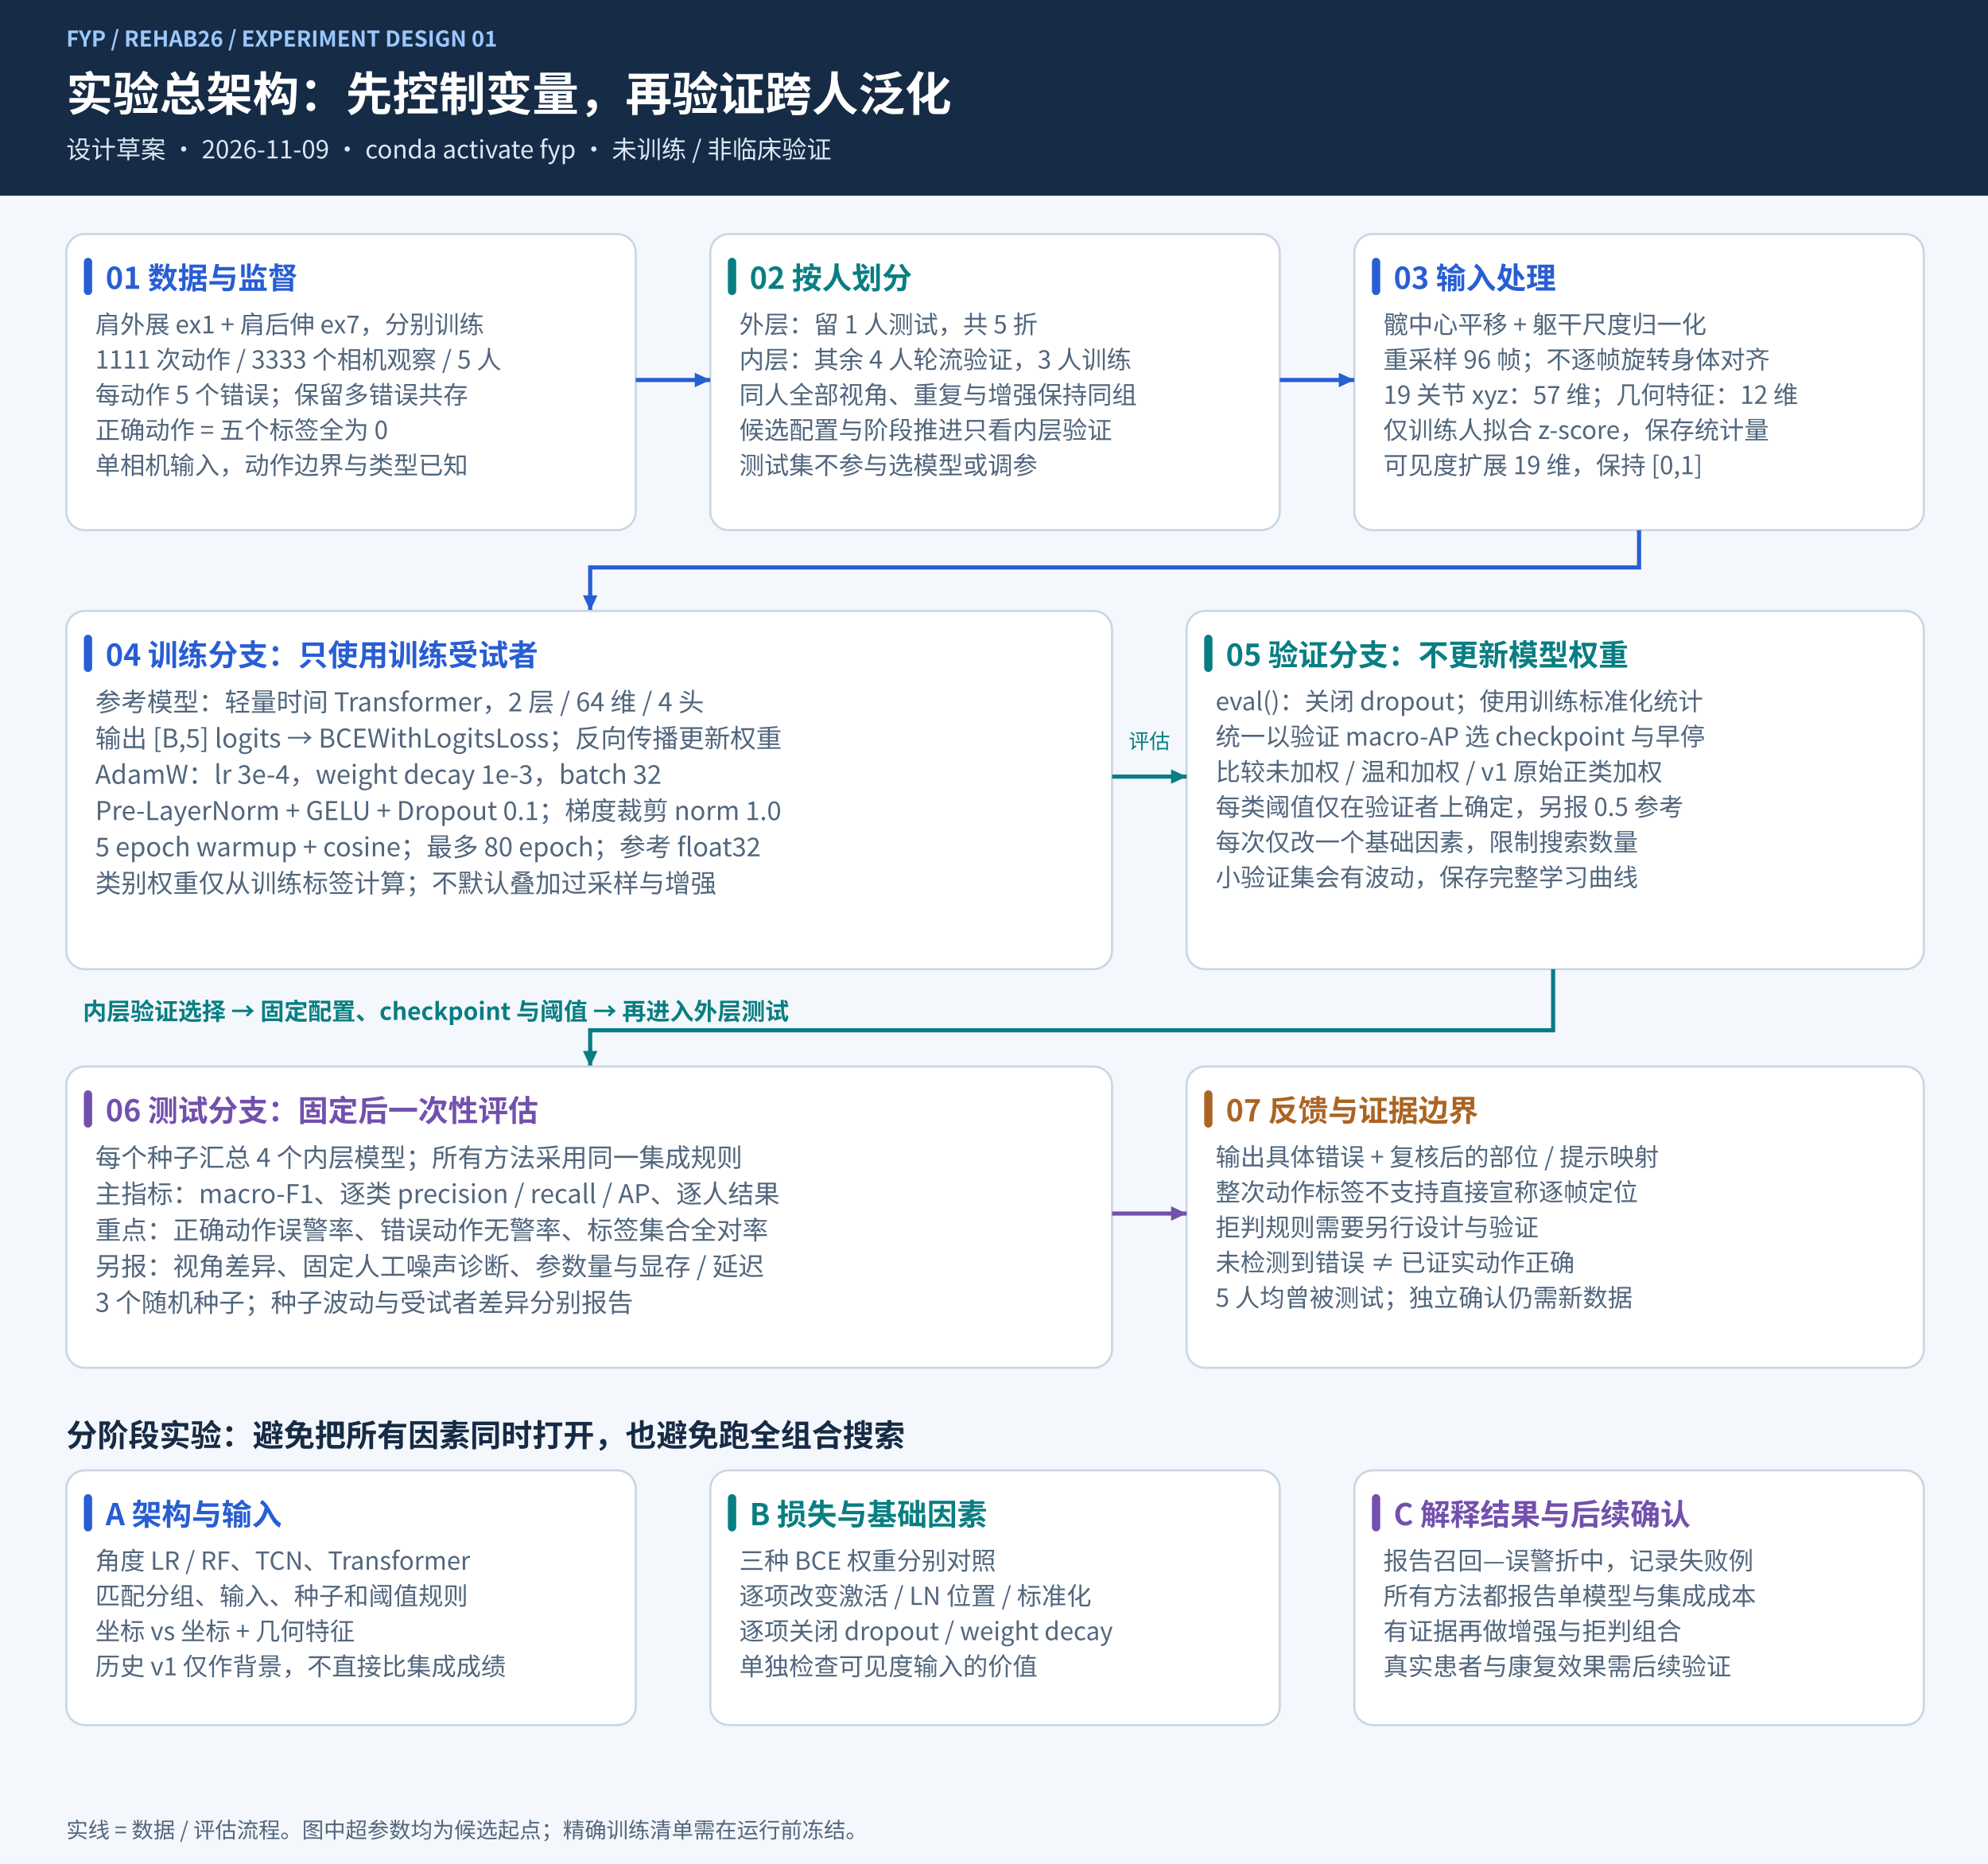
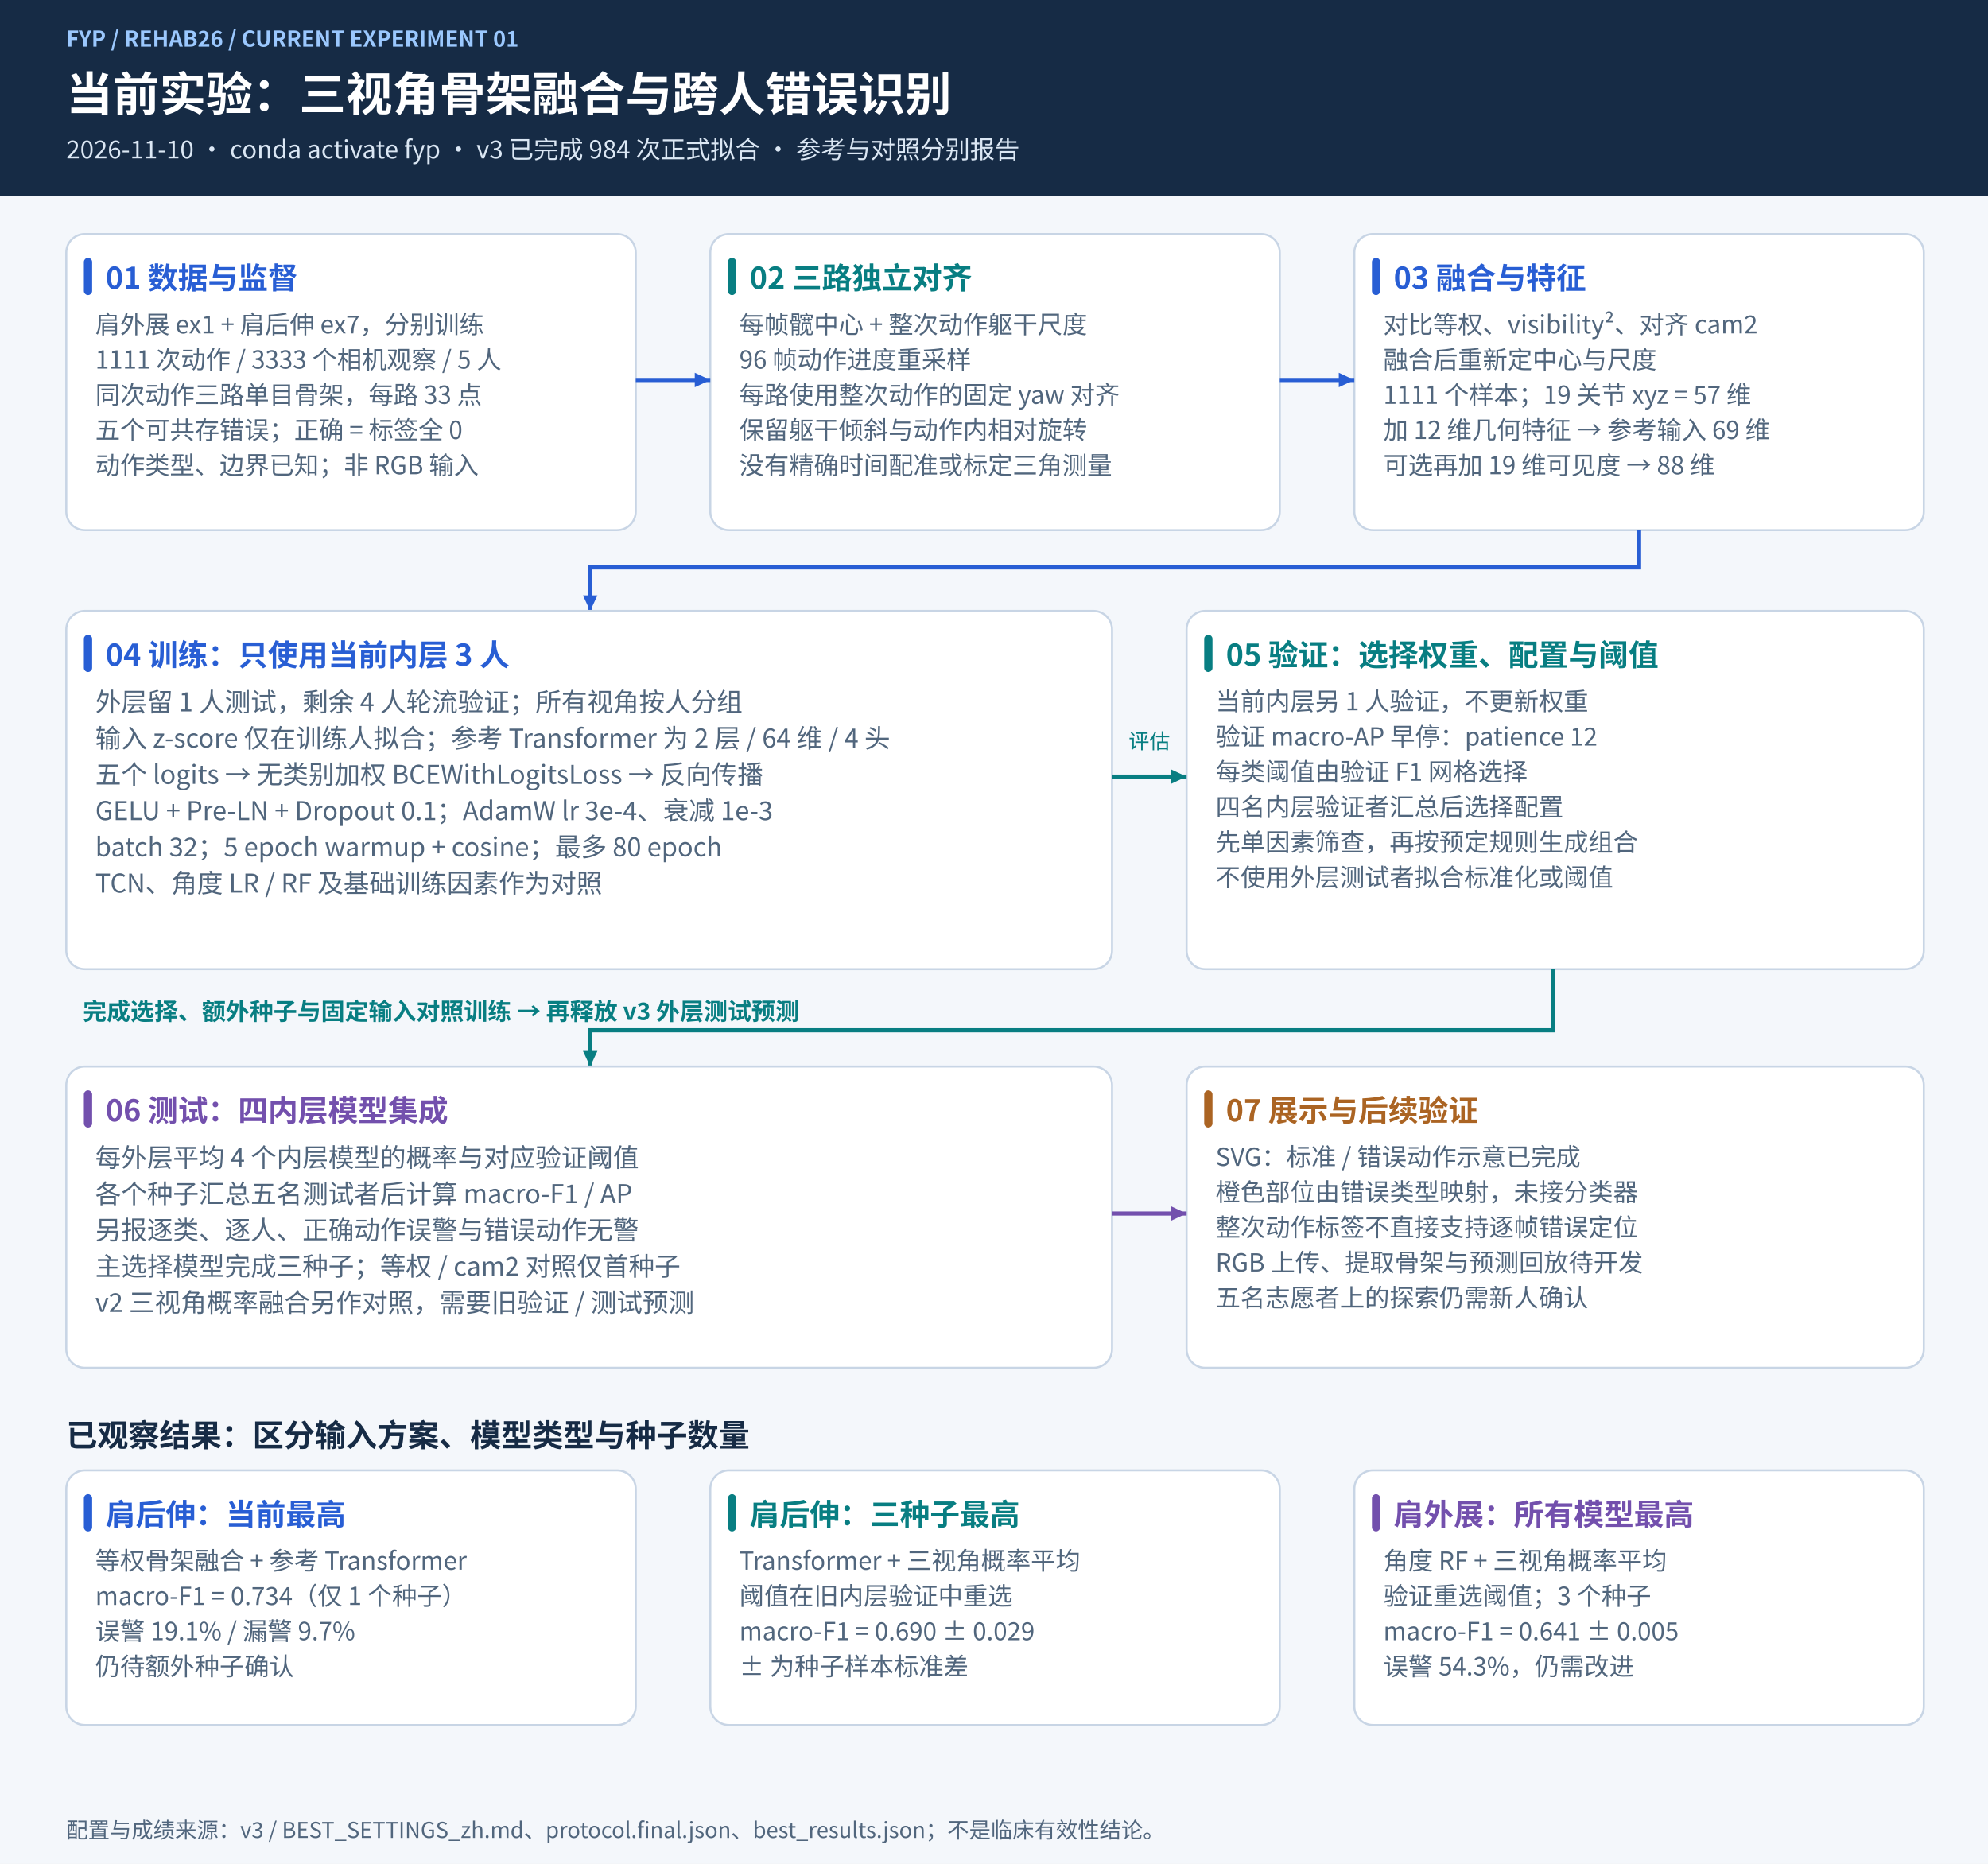
<svg xmlns="http://www.w3.org/2000/svg" width="1920" height="1800" viewBox="0 0 1920 1800">
  <rect width="1920" height="1800" fill="#F4F7FB" />
  <rect x="0" y="0" width="1920" height="188" rx="0" fill="#162B45" stroke="#162B45" stroke-width="2" />
-   <text x="64" y="45" fill="#9BC8FE" font-size="21" font-weight="700" font-family="Microsoft YaHei, Noto Sans CJK SC, sans-serif">FYP / REHAB26 / EXPERIMENT DESIGN 01</text>
-   <text x="64" y="107" fill="#FFFFFF" font-size="45" font-weight="700" font-family="Microsoft YaHei, Noto Sans CJK SC, sans-serif">实验总架构：先控制变量，再验证跨人泛化</text>
-   <text x="64" y="153" fill="#DBE7F4" font-size="24" font-weight="400" font-family="Microsoft YaHei, Noto Sans CJK SC, sans-serif">设计草案 · 2026-11-09 · conda activate fyp · 未训练 / 非临床验证</text>
+   <text x="64" y="45" fill="#9BC8FE" font-size="21" font-weight="700" font-family="Microsoft YaHei, Noto Sans CJK SC, sans-serif">FYP / REHAB26 / CURRENT EXPERIMENT 01</text>
+   <text x="64" y="107" fill="#FFFFFF" font-size="45" font-weight="700" font-family="Microsoft YaHei, Noto Sans CJK SC, sans-serif">当前实验：三视角骨架融合与跨人错误识别</text>
+   <text x="64" y="153" fill="#DBE7F4" font-size="24" font-weight="400" font-family="Microsoft YaHei, Noto Sans CJK SC, sans-serif">2026-11-10 · conda activate fyp · v3 已完成 984 次正式拟合 · 参考与对照分别报告</text>
  <rect x="64" y="226" width="550" height="286" rx="18" fill="#FFFFFF" stroke="#C8D5E5" stroke-width="2" />
  <rect x="82" y="250" width="6" height="34" rx="3" fill="#285ED4" stroke="#285ED4" stroke-width="2" />
  <text x="102" y="279" fill="#285ED4" font-size="29" font-weight="700" font-family="Microsoft YaHei, Noto Sans CJK SC, sans-serif">01  数据与监督</text>
  <text x="92" y="322" fill="#51667D" font-size="24" font-weight="400" font-family="Microsoft YaHei, Noto Sans CJK SC, sans-serif">肩外展 ex1 + 肩后伸 ex7，分别训练</text>
  <text x="92" y="356" fill="#51667D" font-size="24" font-weight="400" font-family="Microsoft YaHei, Noto Sans CJK SC, sans-serif">1111 次动作 / 3333 个相机观察 / 5 人</text>
-   <text x="92" y="390" fill="#51667D" font-size="24" font-weight="400" font-family="Microsoft YaHei, Noto Sans CJK SC, sans-serif">每动作 5 个错误；保留多错误共存</text>
-   <text x="92" y="424" fill="#51667D" font-size="24" font-weight="400" font-family="Microsoft YaHei, Noto Sans CJK SC, sans-serif">正确动作 = 五个标签全为 0</text>
-   <text x="92" y="458" fill="#51667D" font-size="24" font-weight="400" font-family="Microsoft YaHei, Noto Sans CJK SC, sans-serif">单相机输入，动作边界与类型已知</text>
+   <text x="92" y="390" fill="#51667D" font-size="24" font-weight="400" font-family="Microsoft YaHei, Noto Sans CJK SC, sans-serif">同次动作三路单目骨架，每路 33 点</text>
+   <text x="92" y="424" fill="#51667D" font-size="24" font-weight="400" font-family="Microsoft YaHei, Noto Sans CJK SC, sans-serif">五个可共存错误；正确 = 标签全 0</text>
+   <text x="92" y="458" fill="#51667D" font-size="24" font-weight="400" font-family="Microsoft YaHei, Noto Sans CJK SC, sans-serif">动作类型、边界已知；非 RGB 输入</text>
  <rect x="686" y="226" width="550" height="286" rx="18" fill="#FFFFFF" stroke="#C8D5E5" stroke-width="2" />
  <rect x="704" y="250" width="6" height="34" rx="3" fill="#087E82" stroke="#087E82" stroke-width="2" />
-   <text x="724" y="279" fill="#087E82" font-size="29" font-weight="700" font-family="Microsoft YaHei, Noto Sans CJK SC, sans-serif">02  按人划分</text>
-   <text x="714" y="322" fill="#51667D" font-size="24" font-weight="400" font-family="Microsoft YaHei, Noto Sans CJK SC, sans-serif">外层：留 1 人测试，共 5 折</text>
-   <text x="714" y="356" fill="#51667D" font-size="24" font-weight="400" font-family="Microsoft YaHei, Noto Sans CJK SC, sans-serif">内层：其余 4 人轮流验证，3 人训练</text>
-   <text x="714" y="390" fill="#51667D" font-size="24" font-weight="400" font-family="Microsoft YaHei, Noto Sans CJK SC, sans-serif">同人全部视角、重复与增强保持同组</text>
-   <text x="714" y="424" fill="#51667D" font-size="24" font-weight="400" font-family="Microsoft YaHei, Noto Sans CJK SC, sans-serif">候选配置与阶段推进只看内层验证</text>
-   <text x="714" y="458" fill="#51667D" font-size="24" font-weight="400" font-family="Microsoft YaHei, Noto Sans CJK SC, sans-serif">测试集不参与选模型或调参</text>
+   <text x="724" y="279" fill="#087E82" font-size="29" font-weight="700" font-family="Microsoft YaHei, Noto Sans CJK SC, sans-serif">02  三路独立对齐</text>
+   <text x="714" y="322" fill="#51667D" font-size="24" font-weight="400" font-family="Microsoft YaHei, Noto Sans CJK SC, sans-serif">每帧髋中心 + 整次动作躯干尺度</text>
+   <text x="714" y="356" fill="#51667D" font-size="24" font-weight="400" font-family="Microsoft YaHei, Noto Sans CJK SC, sans-serif">96 帧动作进度重采样</text>
+   <text x="714" y="390" fill="#51667D" font-size="24" font-weight="400" font-family="Microsoft YaHei, Noto Sans CJK SC, sans-serif">每路使用整次动作的固定 yaw 对齐</text>
+   <text x="714" y="424" fill="#51667D" font-size="24" font-weight="400" font-family="Microsoft YaHei, Noto Sans CJK SC, sans-serif">保留躯干倾斜与动作内相对旋转</text>
+   <text x="714" y="458" fill="#51667D" font-size="24" font-weight="400" font-family="Microsoft YaHei, Noto Sans CJK SC, sans-serif">没有精确时间配准或标定三角测量</text>
  <rect x="1308" y="226" width="550" height="286" rx="18" fill="#FFFFFF" stroke="#C8D5E5" stroke-width="2" />
  <rect x="1326" y="250" width="6" height="34" rx="3" fill="#285ED4" stroke="#285ED4" stroke-width="2" />
-   <text x="1346" y="279" fill="#285ED4" font-size="29" font-weight="700" font-family="Microsoft YaHei, Noto Sans CJK SC, sans-serif">03  输入处理</text>
-   <text x="1336" y="322" fill="#51667D" font-size="24" font-weight="400" font-family="Microsoft YaHei, Noto Sans CJK SC, sans-serif">髋中心平移 + 躯干尺度归一化</text>
-   <text x="1336" y="356" fill="#51667D" font-size="24" font-weight="400" font-family="Microsoft YaHei, Noto Sans CJK SC, sans-serif">重采样 96 帧；不逐帧旋转身体对齐</text>
-   <text x="1336" y="390" fill="#51667D" font-size="24" font-weight="400" font-family="Microsoft YaHei, Noto Sans CJK SC, sans-serif">19 关节 xyz：57 维；几何特征：12 维</text>
-   <text x="1336" y="424" fill="#51667D" font-size="24" font-weight="400" font-family="Microsoft YaHei, Noto Sans CJK SC, sans-serif">仅训练人拟合 z-score，保存统计量</text>
-   <text x="1336" y="458" fill="#51667D" font-size="24" font-weight="400" font-family="Microsoft YaHei, Noto Sans CJK SC, sans-serif">可见度扩展 19 维，保持 [0,1]</text>
+   <text x="1346" y="279" fill="#285ED4" font-size="29" font-weight="700" font-family="Microsoft YaHei, Noto Sans CJK SC, sans-serif">03  融合与特征</text>
+   <text x="1336" y="322" fill="#51667D" font-size="24" font-weight="400" font-family="Microsoft YaHei, Noto Sans CJK SC, sans-serif">对比等权、visibility²、对齐 cam2</text>
+   <text x="1336" y="356" fill="#51667D" font-size="24" font-weight="400" font-family="Microsoft YaHei, Noto Sans CJK SC, sans-serif">融合后重新定中心与尺度</text>
+   <text x="1336" y="390" fill="#51667D" font-size="24" font-weight="400" font-family="Microsoft YaHei, Noto Sans CJK SC, sans-serif">1111 个样本；19 关节 xyz = 57 维</text>
+   <text x="1336" y="424" fill="#51667D" font-size="24" font-weight="400" font-family="Microsoft YaHei, Noto Sans CJK SC, sans-serif">加 12 维几何特征 → 参考输入 69 维</text>
+   <text x="1336" y="458" fill="#51667D" font-size="24" font-weight="400" font-family="Microsoft YaHei, Noto Sans CJK SC, sans-serif">可选再加 19 维可见度 → 88 维</text>
  <polyline points="614,367 686,367" fill="none" stroke="#285ED4" stroke-width="4" />
  <polygon points="686,367 671.0,360.0 671.0,374.0" fill="#285ED4" />
  <polyline points="1236,367 1308,367" fill="none" stroke="#285ED4" stroke-width="4" />
  <polygon points="1308,367 1293.0,360.0 1293.0,374.0" fill="#285ED4" />
  <polyline points="1583,512 1583,548 570,548 570,590" fill="none" stroke="#285ED4" stroke-width="4" />
  <polygon points="570,590 577.0,575.0 563.0,575.0" fill="#285ED4" />
  <rect x="64" y="590" width="1010" height="346" rx="18" fill="#FFFFFF" stroke="#C8D5E5" stroke-width="2" />
  <rect x="82" y="614" width="6" height="34" rx="3" fill="#285ED4" stroke="#285ED4" stroke-width="2" />
-   <text x="102" y="643" fill="#285ED4" font-size="29" font-weight="700" font-family="Microsoft YaHei, Noto Sans CJK SC, sans-serif">04  训练分支：只使用训练受试者</text>
-   <text x="92" y="687" fill="#51667D" font-size="25" font-weight="400" font-family="Microsoft YaHei, Noto Sans CJK SC, sans-serif">参考模型：轻量时间 Transformer，2 层 / 64 维 / 4 头</text>
-   <text x="92" y="722" fill="#51667D" font-size="25" font-weight="400" font-family="Microsoft YaHei, Noto Sans CJK SC, sans-serif">输出 [B,5] logits → BCEWithLogitsLoss；反向传播更新权重</text>
-   <text x="92" y="757" fill="#51667D" font-size="25" font-weight="400" font-family="Microsoft YaHei, Noto Sans CJK SC, sans-serif">AdamW：lr 3e-4，weight decay 1e-3，batch 32</text>
-   <text x="92" y="792" fill="#51667D" font-size="25" font-weight="400" font-family="Microsoft YaHei, Noto Sans CJK SC, sans-serif">Pre-LayerNorm + GELU + Dropout 0.1；梯度裁剪 norm 1.0</text>
-   <text x="92" y="827" fill="#51667D" font-size="25" font-weight="400" font-family="Microsoft YaHei, Noto Sans CJK SC, sans-serif">5 epoch warmup + cosine；最多 80 epoch；参考 float32</text>
-   <text x="92" y="862" fill="#51667D" font-size="25" font-weight="400" font-family="Microsoft YaHei, Noto Sans CJK SC, sans-serif">类别权重仅从训练标签计算；不默认叠加过采样与增强</text>
+   <text x="102" y="643" fill="#285ED4" font-size="29" font-weight="700" font-family="Microsoft YaHei, Noto Sans CJK SC, sans-serif">04  训练：只使用当前内层 3 人</text>
+   <text x="92" y="687" fill="#51667D" font-size="25" font-weight="400" font-family="Microsoft YaHei, Noto Sans CJK SC, sans-serif">外层留 1 人测试，剩余 4 人轮流验证；所有视角按人分组</text>
+   <text x="92" y="722" fill="#51667D" font-size="25" font-weight="400" font-family="Microsoft YaHei, Noto Sans CJK SC, sans-serif">输入 z-score 仅在训练人拟合；参考 Transformer 为 2 层 / 64 维 / 4 头</text>
+   <text x="92" y="757" fill="#51667D" font-size="25" font-weight="400" font-family="Microsoft YaHei, Noto Sans CJK SC, sans-serif">五个 logits → 无类别加权 BCEWithLogitsLoss → 反向传播</text>
+   <text x="92" y="792" fill="#51667D" font-size="25" font-weight="400" font-family="Microsoft YaHei, Noto Sans CJK SC, sans-serif">GELU + Pre-LN + Dropout 0.1；AdamW lr 3e-4、衰减 1e-3</text>
+   <text x="92" y="827" fill="#51667D" font-size="25" font-weight="400" font-family="Microsoft YaHei, Noto Sans CJK SC, sans-serif">batch 32；5 epoch warmup + cosine；最多 80 epoch</text>
+   <text x="92" y="862" fill="#51667D" font-size="25" font-weight="400" font-family="Microsoft YaHei, Noto Sans CJK SC, sans-serif">TCN、角度 LR / RF 及基础训练因素作为对照</text>
  <rect x="1146" y="590" width="712" height="346" rx="18" fill="#FFFFFF" stroke="#C8D5E5" stroke-width="2" />
  <rect x="1164" y="614" width="6" height="34" rx="3" fill="#087E82" stroke="#087E82" stroke-width="2" />
-   <text x="1184" y="643" fill="#087E82" font-size="29" font-weight="700" font-family="Microsoft YaHei, Noto Sans CJK SC, sans-serif">05  验证分支：不更新模型权重</text>
-   <text x="1174" y="686" fill="#51667D" font-size="24" font-weight="400" font-family="Microsoft YaHei, Noto Sans CJK SC, sans-serif">eval()：关闭 dropout；使用训练标准化统计</text>
-   <text x="1174" y="720" fill="#51667D" font-size="24" font-weight="400" font-family="Microsoft YaHei, Noto Sans CJK SC, sans-serif">统一以验证 macro-AP 选 checkpoint 与早停</text>
-   <text x="1174" y="754" fill="#51667D" font-size="24" font-weight="400" font-family="Microsoft YaHei, Noto Sans CJK SC, sans-serif">比较未加权 / 温和加权 / v1 原始正类加权</text>
-   <text x="1174" y="788" fill="#51667D" font-size="24" font-weight="400" font-family="Microsoft YaHei, Noto Sans CJK SC, sans-serif">每类阈值仅在验证者上确定，另报 0.5 参考</text>
-   <text x="1174" y="822" fill="#51667D" font-size="24" font-weight="400" font-family="Microsoft YaHei, Noto Sans CJK SC, sans-serif">每次仅改一个基础因素，限制搜索数量</text>
-   <text x="1174" y="856" fill="#51667D" font-size="24" font-weight="400" font-family="Microsoft YaHei, Noto Sans CJK SC, sans-serif">小验证集会有波动，保存完整学习曲线</text>
+   <text x="1184" y="643" fill="#087E82" font-size="29" font-weight="700" font-family="Microsoft YaHei, Noto Sans CJK SC, sans-serif">05  验证：选择权重、配置与阈值</text>
+   <text x="1174" y="686" fill="#51667D" font-size="24" font-weight="400" font-family="Microsoft YaHei, Noto Sans CJK SC, sans-serif">当前内层另 1 人验证，不更新权重</text>
+   <text x="1174" y="720" fill="#51667D" font-size="24" font-weight="400" font-family="Microsoft YaHei, Noto Sans CJK SC, sans-serif">验证 macro-AP 早停：patience 12</text>
+   <text x="1174" y="754" fill="#51667D" font-size="24" font-weight="400" font-family="Microsoft YaHei, Noto Sans CJK SC, sans-serif">每类阈值由验证 F1 网格选择</text>
+   <text x="1174" y="788" fill="#51667D" font-size="24" font-weight="400" font-family="Microsoft YaHei, Noto Sans CJK SC, sans-serif">四名内层验证者汇总后选择配置</text>
+   <text x="1174" y="822" fill="#51667D" font-size="24" font-weight="400" font-family="Microsoft YaHei, Noto Sans CJK SC, sans-serif">先单因素筛查，再按预定规则生成组合</text>
+   <text x="1174" y="856" fill="#51667D" font-size="24" font-weight="400" font-family="Microsoft YaHei, Noto Sans CJK SC, sans-serif">不使用外层测试者拟合标准化或阈值</text>
  <polyline points="1074,750 1146,750" fill="none" stroke="#087E82" stroke-width="4" />
  <polygon points="1146,750 1131.0,743.0 1131.0,757.0" fill="#087E82" />
  <text x="1090" y="723" fill="#087E82" font-size="20" font-weight="400" font-family="Microsoft YaHei, Noto Sans CJK SC, sans-serif">评估</text>
  <polyline points="1500,936 1500,995 570,995 570,1030" fill="none" stroke="#087E82" stroke-width="4" />
  <polygon points="570,1030 577.0,1015.0 563.0,1015.0" fill="#087E82" />
-   <text x="80" y="985" fill="#087E82" font-size="23" font-weight="700" font-family="Microsoft YaHei, Noto Sans CJK SC, sans-serif">内层验证选择 → 固定配置、checkpoint 与阈值 → 再进入外层测试</text>
+   <text x="80" y="985" fill="#087E82" font-size="23" font-weight="700" font-family="Microsoft YaHei, Noto Sans CJK SC, sans-serif">完成选择、额外种子与固定输入对照训练 → 再释放 v3 外层测试预测</text>
  <rect x="64" y="1030" width="1010" height="291" rx="18" fill="#FFFFFF" stroke="#C8D5E5" stroke-width="2" />
  <rect x="82" y="1054" width="6" height="34" rx="3" fill="#7350AD" stroke="#7350AD" stroke-width="2" />
-   <text x="102" y="1083" fill="#7350AD" font-size="29" font-weight="700" font-family="Microsoft YaHei, Noto Sans CJK SC, sans-serif">06  测试分支：固定后一次性评估</text>
-   <text x="92" y="1127" fill="#51667D" font-size="25" font-weight="400" font-family="Microsoft YaHei, Noto Sans CJK SC, sans-serif">每个种子汇总 4 个内层模型；所有方法采用同一集成规则</text>
-   <text x="92" y="1162" fill="#51667D" font-size="25" font-weight="400" font-family="Microsoft YaHei, Noto Sans CJK SC, sans-serif">主指标：macro-F1、逐类 precision / recall / AP、逐人结果</text>
-   <text x="92" y="1197" fill="#51667D" font-size="25" font-weight="400" font-family="Microsoft YaHei, Noto Sans CJK SC, sans-serif">重点：正确动作误警率、错误动作无警率、标签集合全对率</text>
-   <text x="92" y="1232" fill="#51667D" font-size="25" font-weight="400" font-family="Microsoft YaHei, Noto Sans CJK SC, sans-serif">另报：视角差异、固定人工噪声诊断、参数量与显存 / 延迟</text>
-   <text x="92" y="1267" fill="#51667D" font-size="25" font-weight="400" font-family="Microsoft YaHei, Noto Sans CJK SC, sans-serif">3 个随机种子；种子波动与受试者差异分别报告</text>
+   <text x="102" y="1083" fill="#7350AD" font-size="29" font-weight="700" font-family="Microsoft YaHei, Noto Sans CJK SC, sans-serif">06  测试：四内层模型集成</text>
+   <text x="92" y="1127" fill="#51667D" font-size="25" font-weight="400" font-family="Microsoft YaHei, Noto Sans CJK SC, sans-serif">每外层平均 4 个内层模型的概率与对应验证阈值</text>
+   <text x="92" y="1162" fill="#51667D" font-size="25" font-weight="400" font-family="Microsoft YaHei, Noto Sans CJK SC, sans-serif">各个种子汇总五名测试者后计算 macro-F1 / AP</text>
+   <text x="92" y="1197" fill="#51667D" font-size="25" font-weight="400" font-family="Microsoft YaHei, Noto Sans CJK SC, sans-serif">另报逐类、逐人、正确动作误警与错误动作无警</text>
+   <text x="92" y="1232" fill="#51667D" font-size="25" font-weight="400" font-family="Microsoft YaHei, Noto Sans CJK SC, sans-serif">主选择模型完成三种子；等权 / cam2 对照仅首种子</text>
+   <text x="92" y="1267" fill="#51667D" font-size="25" font-weight="400" font-family="Microsoft YaHei, Noto Sans CJK SC, sans-serif">v2 三视角概率融合另作对照，需要旧验证 / 测试预测</text>
  <rect x="1146" y="1030" width="712" height="291" rx="18" fill="#FFFFFF" stroke="#C8D5E5" stroke-width="2" />
  <rect x="1164" y="1054" width="6" height="34" rx="3" fill="#AB6423" stroke="#AB6423" stroke-width="2" />
-   <text x="1184" y="1083" fill="#AB6423" font-size="29" font-weight="700" font-family="Microsoft YaHei, Noto Sans CJK SC, sans-serif">07  反馈与证据边界</text>
-   <text x="1174" y="1126" fill="#51667D" font-size="24" font-weight="400" font-family="Microsoft YaHei, Noto Sans CJK SC, sans-serif">输出具体错误 + 复核后的部位 / 提示映射</text>
-   <text x="1174" y="1160" fill="#51667D" font-size="24" font-weight="400" font-family="Microsoft YaHei, Noto Sans CJK SC, sans-serif">整次动作标签不支持直接宣称逐帧定位</text>
-   <text x="1174" y="1194" fill="#51667D" font-size="24" font-weight="400" font-family="Microsoft YaHei, Noto Sans CJK SC, sans-serif">拒判规则需要另行设计与验证</text>
-   <text x="1174" y="1228" fill="#51667D" font-size="24" font-weight="400" font-family="Microsoft YaHei, Noto Sans CJK SC, sans-serif">未检测到错误 ≠ 已证实动作正确</text>
-   <text x="1174" y="1262" fill="#51667D" font-size="24" font-weight="400" font-family="Microsoft YaHei, Noto Sans CJK SC, sans-serif">5 人均曾被测试；独立确认仍需新数据</text>
+   <text x="1184" y="1083" fill="#AB6423" font-size="29" font-weight="700" font-family="Microsoft YaHei, Noto Sans CJK SC, sans-serif">07  展示与后续验证</text>
+   <text x="1174" y="1126" fill="#51667D" font-size="24" font-weight="400" font-family="Microsoft YaHei, Noto Sans CJK SC, sans-serif">SVG：标准 / 错误动作示意已完成</text>
+   <text x="1174" y="1160" fill="#51667D" font-size="24" font-weight="400" font-family="Microsoft YaHei, Noto Sans CJK SC, sans-serif">橙色部位由错误类型映射，未接分类器</text>
+   <text x="1174" y="1194" fill="#51667D" font-size="24" font-weight="400" font-family="Microsoft YaHei, Noto Sans CJK SC, sans-serif">整次动作标签不直接支持逐帧错误定位</text>
+   <text x="1174" y="1228" fill="#51667D" font-size="24" font-weight="400" font-family="Microsoft YaHei, Noto Sans CJK SC, sans-serif">RGB 上传、提取骨架与预测回放待开发</text>
+   <text x="1174" y="1262" fill="#51667D" font-size="24" font-weight="400" font-family="Microsoft YaHei, Noto Sans CJK SC, sans-serif">五名志愿者上的探索仍需新人确认</text>
  <polyline points="1074,1172 1146,1172" fill="none" stroke="#7350AD" stroke-width="4" />
  <polygon points="1146,1172 1131.0,1165.0 1131.0,1179.0" fill="#7350AD" />
-   <text x="64" y="1397" fill="#162B45" font-size="30" font-weight="700" font-family="Microsoft YaHei, Noto Sans CJK SC, sans-serif">分阶段实验：避免把所有因素同时打开，也避免跑全组合搜索</text>
+   <text x="64" y="1397" fill="#162B45" font-size="30" font-weight="700" font-family="Microsoft YaHei, Noto Sans CJK SC, sans-serif">已观察结果：区分输入方案、模型类型与种子数量</text>
  <rect x="64" y="1420" width="550" height="246" rx="18" fill="#FFFFFF" stroke="#C8D5E5" stroke-width="2" />
  <rect x="82" y="1444" width="6" height="34" rx="3" fill="#285ED4" stroke="#285ED4" stroke-width="2" />
-   <text x="102" y="1473" fill="#285ED4" font-size="29" font-weight="700" font-family="Microsoft YaHei, Noto Sans CJK SC, sans-serif">A  架构与输入</text>
-   <text x="92" y="1516" fill="#51667D" font-size="24" font-weight="400" font-family="Microsoft YaHei, Noto Sans CJK SC, sans-serif">角度 LR / RF、TCN、Transformer</text>
-   <text x="92" y="1550" fill="#51667D" font-size="24" font-weight="400" font-family="Microsoft YaHei, Noto Sans CJK SC, sans-serif">匹配分组、输入、种子和阈值规则</text>
-   <text x="92" y="1584" fill="#51667D" font-size="24" font-weight="400" font-family="Microsoft YaHei, Noto Sans CJK SC, sans-serif">坐标 vs 坐标 + 几何特征</text>
-   <text x="92" y="1618" fill="#51667D" font-size="24" font-weight="400" font-family="Microsoft YaHei, Noto Sans CJK SC, sans-serif">历史 v1 仅作背景，不直接比集成成绩</text>
+   <text x="102" y="1473" fill="#285ED4" font-size="29" font-weight="700" font-family="Microsoft YaHei, Noto Sans CJK SC, sans-serif">肩后伸：当前最高</text>
+   <text x="92" y="1516" fill="#51667D" font-size="24" font-weight="400" font-family="Microsoft YaHei, Noto Sans CJK SC, sans-serif">等权骨架融合 + 参考 Transformer</text>
+   <text x="92" y="1550" fill="#51667D" font-size="24" font-weight="400" font-family="Microsoft YaHei, Noto Sans CJK SC, sans-serif">macro-F1 = 0.734（仅 1 个种子）</text>
+   <text x="92" y="1584" fill="#51667D" font-size="24" font-weight="400" font-family="Microsoft YaHei, Noto Sans CJK SC, sans-serif">误警 19.1% / 漏警 9.7%</text>
+   <text x="92" y="1618" fill="#51667D" font-size="24" font-weight="400" font-family="Microsoft YaHei, Noto Sans CJK SC, sans-serif">仍待额外种子确认</text>
  <rect x="686" y="1420" width="550" height="246" rx="18" fill="#FFFFFF" stroke="#C8D5E5" stroke-width="2" />
  <rect x="704" y="1444" width="6" height="34" rx="3" fill="#087E82" stroke="#087E82" stroke-width="2" />
-   <text x="724" y="1473" fill="#087E82" font-size="29" font-weight="700" font-family="Microsoft YaHei, Noto Sans CJK SC, sans-serif">B  损失与基础因素</text>
-   <text x="714" y="1516" fill="#51667D" font-size="24" font-weight="400" font-family="Microsoft YaHei, Noto Sans CJK SC, sans-serif">三种 BCE 权重分别对照</text>
-   <text x="714" y="1550" fill="#51667D" font-size="24" font-weight="400" font-family="Microsoft YaHei, Noto Sans CJK SC, sans-serif">逐项改变激活 / LN 位置 / 标准化</text>
-   <text x="714" y="1584" fill="#51667D" font-size="24" font-weight="400" font-family="Microsoft YaHei, Noto Sans CJK SC, sans-serif">逐项关闭 dropout / weight decay</text>
-   <text x="714" y="1618" fill="#51667D" font-size="24" font-weight="400" font-family="Microsoft YaHei, Noto Sans CJK SC, sans-serif">单独检查可见度输入的价值</text>
+   <text x="724" y="1473" fill="#087E82" font-size="29" font-weight="700" font-family="Microsoft YaHei, Noto Sans CJK SC, sans-serif">肩后伸：三种子最高</text>
+   <text x="714" y="1516" fill="#51667D" font-size="24" font-weight="400" font-family="Microsoft YaHei, Noto Sans CJK SC, sans-serif">Transformer + 三视角概率平均</text>
+   <text x="714" y="1550" fill="#51667D" font-size="24" font-weight="400" font-family="Microsoft YaHei, Noto Sans CJK SC, sans-serif">阈值在旧内层验证中重选</text>
+   <text x="714" y="1584" fill="#51667D" font-size="24" font-weight="400" font-family="Microsoft YaHei, Noto Sans CJK SC, sans-serif">macro-F1 = 0.690 ± 0.029</text>
+   <text x="714" y="1618" fill="#51667D" font-size="24" font-weight="400" font-family="Microsoft YaHei, Noto Sans CJK SC, sans-serif">± 为种子样本标准差</text>
  <rect x="1308" y="1420" width="550" height="246" rx="18" fill="#FFFFFF" stroke="#C8D5E5" stroke-width="2" />
  <rect x="1326" y="1444" width="6" height="34" rx="3" fill="#7350AD" stroke="#7350AD" stroke-width="2" />
-   <text x="1346" y="1473" fill="#7350AD" font-size="29" font-weight="700" font-family="Microsoft YaHei, Noto Sans CJK SC, sans-serif">C  解释结果与后续确认</text>
-   <text x="1336" y="1516" fill="#51667D" font-size="24" font-weight="400" font-family="Microsoft YaHei, Noto Sans CJK SC, sans-serif">报告召回—误警折中，记录失败例</text>
-   <text x="1336" y="1550" fill="#51667D" font-size="24" font-weight="400" font-family="Microsoft YaHei, Noto Sans CJK SC, sans-serif">所有方法都报告单模型与集成成本</text>
-   <text x="1336" y="1584" fill="#51667D" font-size="24" font-weight="400" font-family="Microsoft YaHei, Noto Sans CJK SC, sans-serif">有证据再做增强与拒判组合</text>
-   <text x="1336" y="1618" fill="#51667D" font-size="24" font-weight="400" font-family="Microsoft YaHei, Noto Sans CJK SC, sans-serif">真实患者与康复效果需后续验证</text>
-   <text x="64" y="1775" fill="#51667D" font-size="21" font-weight="400" font-family="Microsoft YaHei, Noto Sans CJK SC, sans-serif">实线 = 数据 / 评估流程。图中超参数均为候选起点；精确训练清单需在运行前冻结。</text>
+   <text x="1346" y="1473" fill="#7350AD" font-size="29" font-weight="700" font-family="Microsoft YaHei, Noto Sans CJK SC, sans-serif">肩外展：所有模型最高</text>
+   <text x="1336" y="1516" fill="#51667D" font-size="24" font-weight="400" font-family="Microsoft YaHei, Noto Sans CJK SC, sans-serif">角度 RF + 三视角概率平均</text>
+   <text x="1336" y="1550" fill="#51667D" font-size="24" font-weight="400" font-family="Microsoft YaHei, Noto Sans CJK SC, sans-serif">验证重选阈值；3 个种子</text>
+   <text x="1336" y="1584" fill="#51667D" font-size="24" font-weight="400" font-family="Microsoft YaHei, Noto Sans CJK SC, sans-serif">macro-F1 = 0.641 ± 0.005</text>
+   <text x="1336" y="1618" fill="#51667D" font-size="24" font-weight="400" font-family="Microsoft YaHei, Noto Sans CJK SC, sans-serif">误警 54.3%，仍需改进</text>
+   <text x="64" y="1775" fill="#51667D" font-size="21" font-weight="400" font-family="Microsoft YaHei, Noto Sans CJK SC, sans-serif">配置与成绩来源：v3 / BEST_SETTINGS_zh.md、protocol.final.json、best_results.json；不是临床有效性结论。</text>
</svg>
